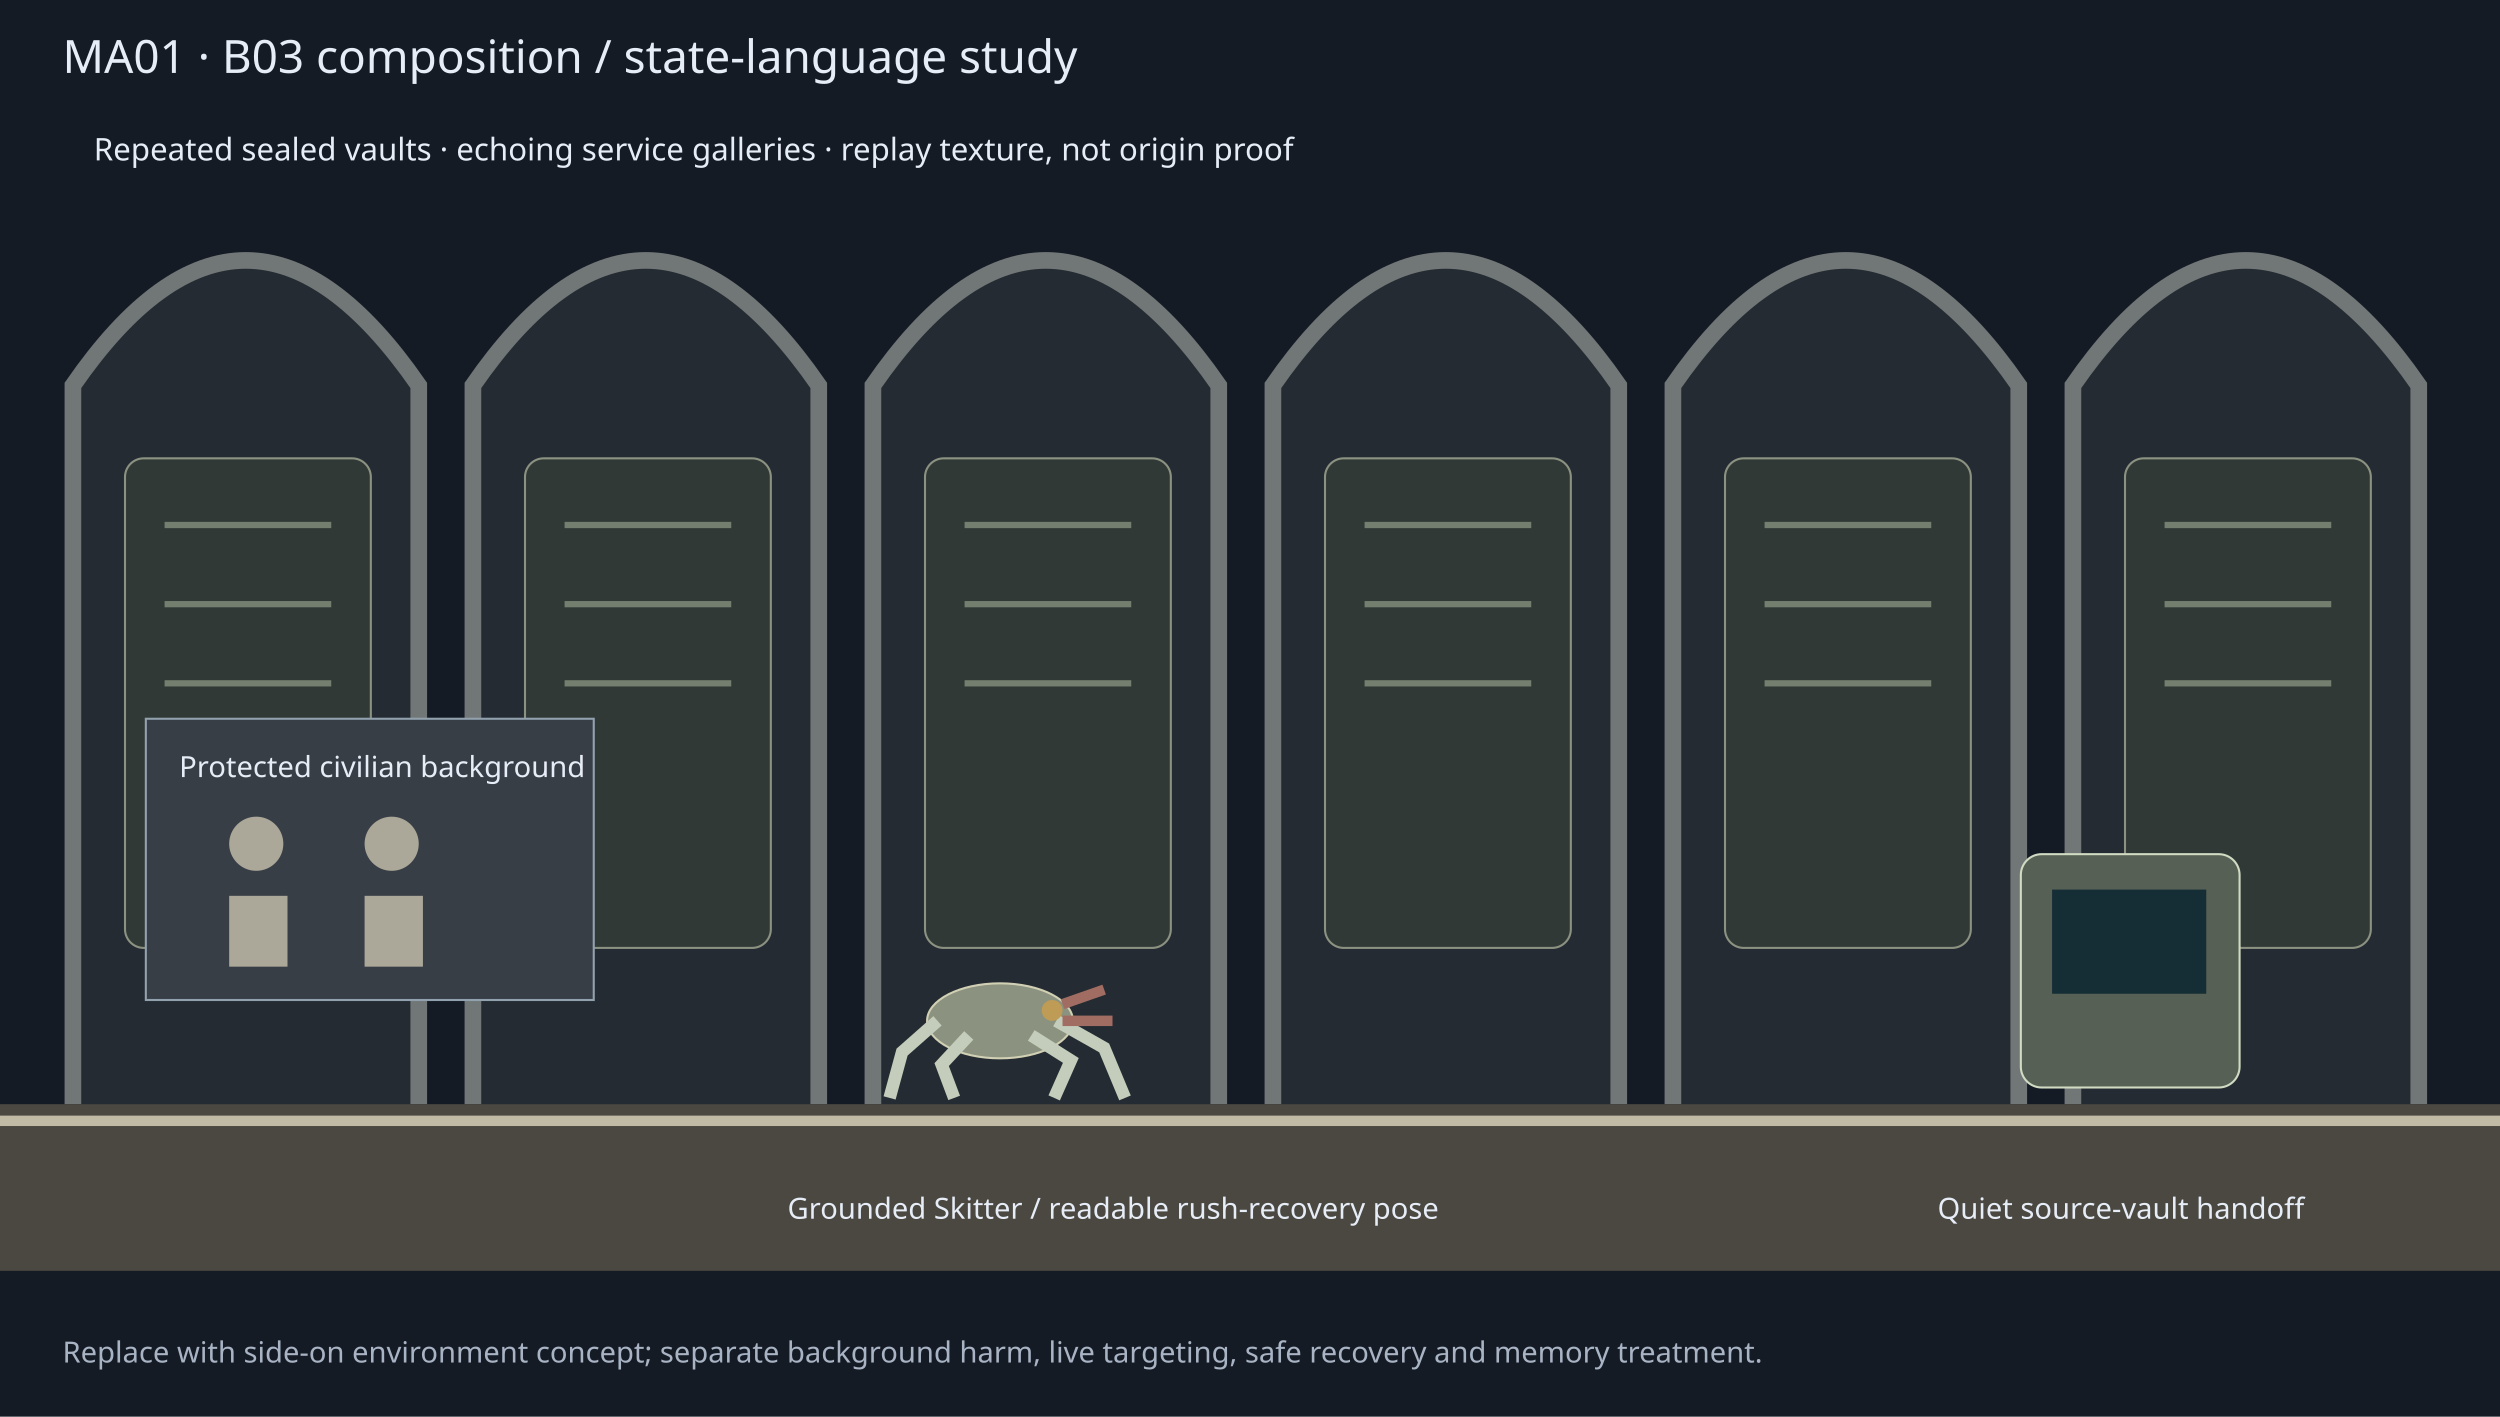
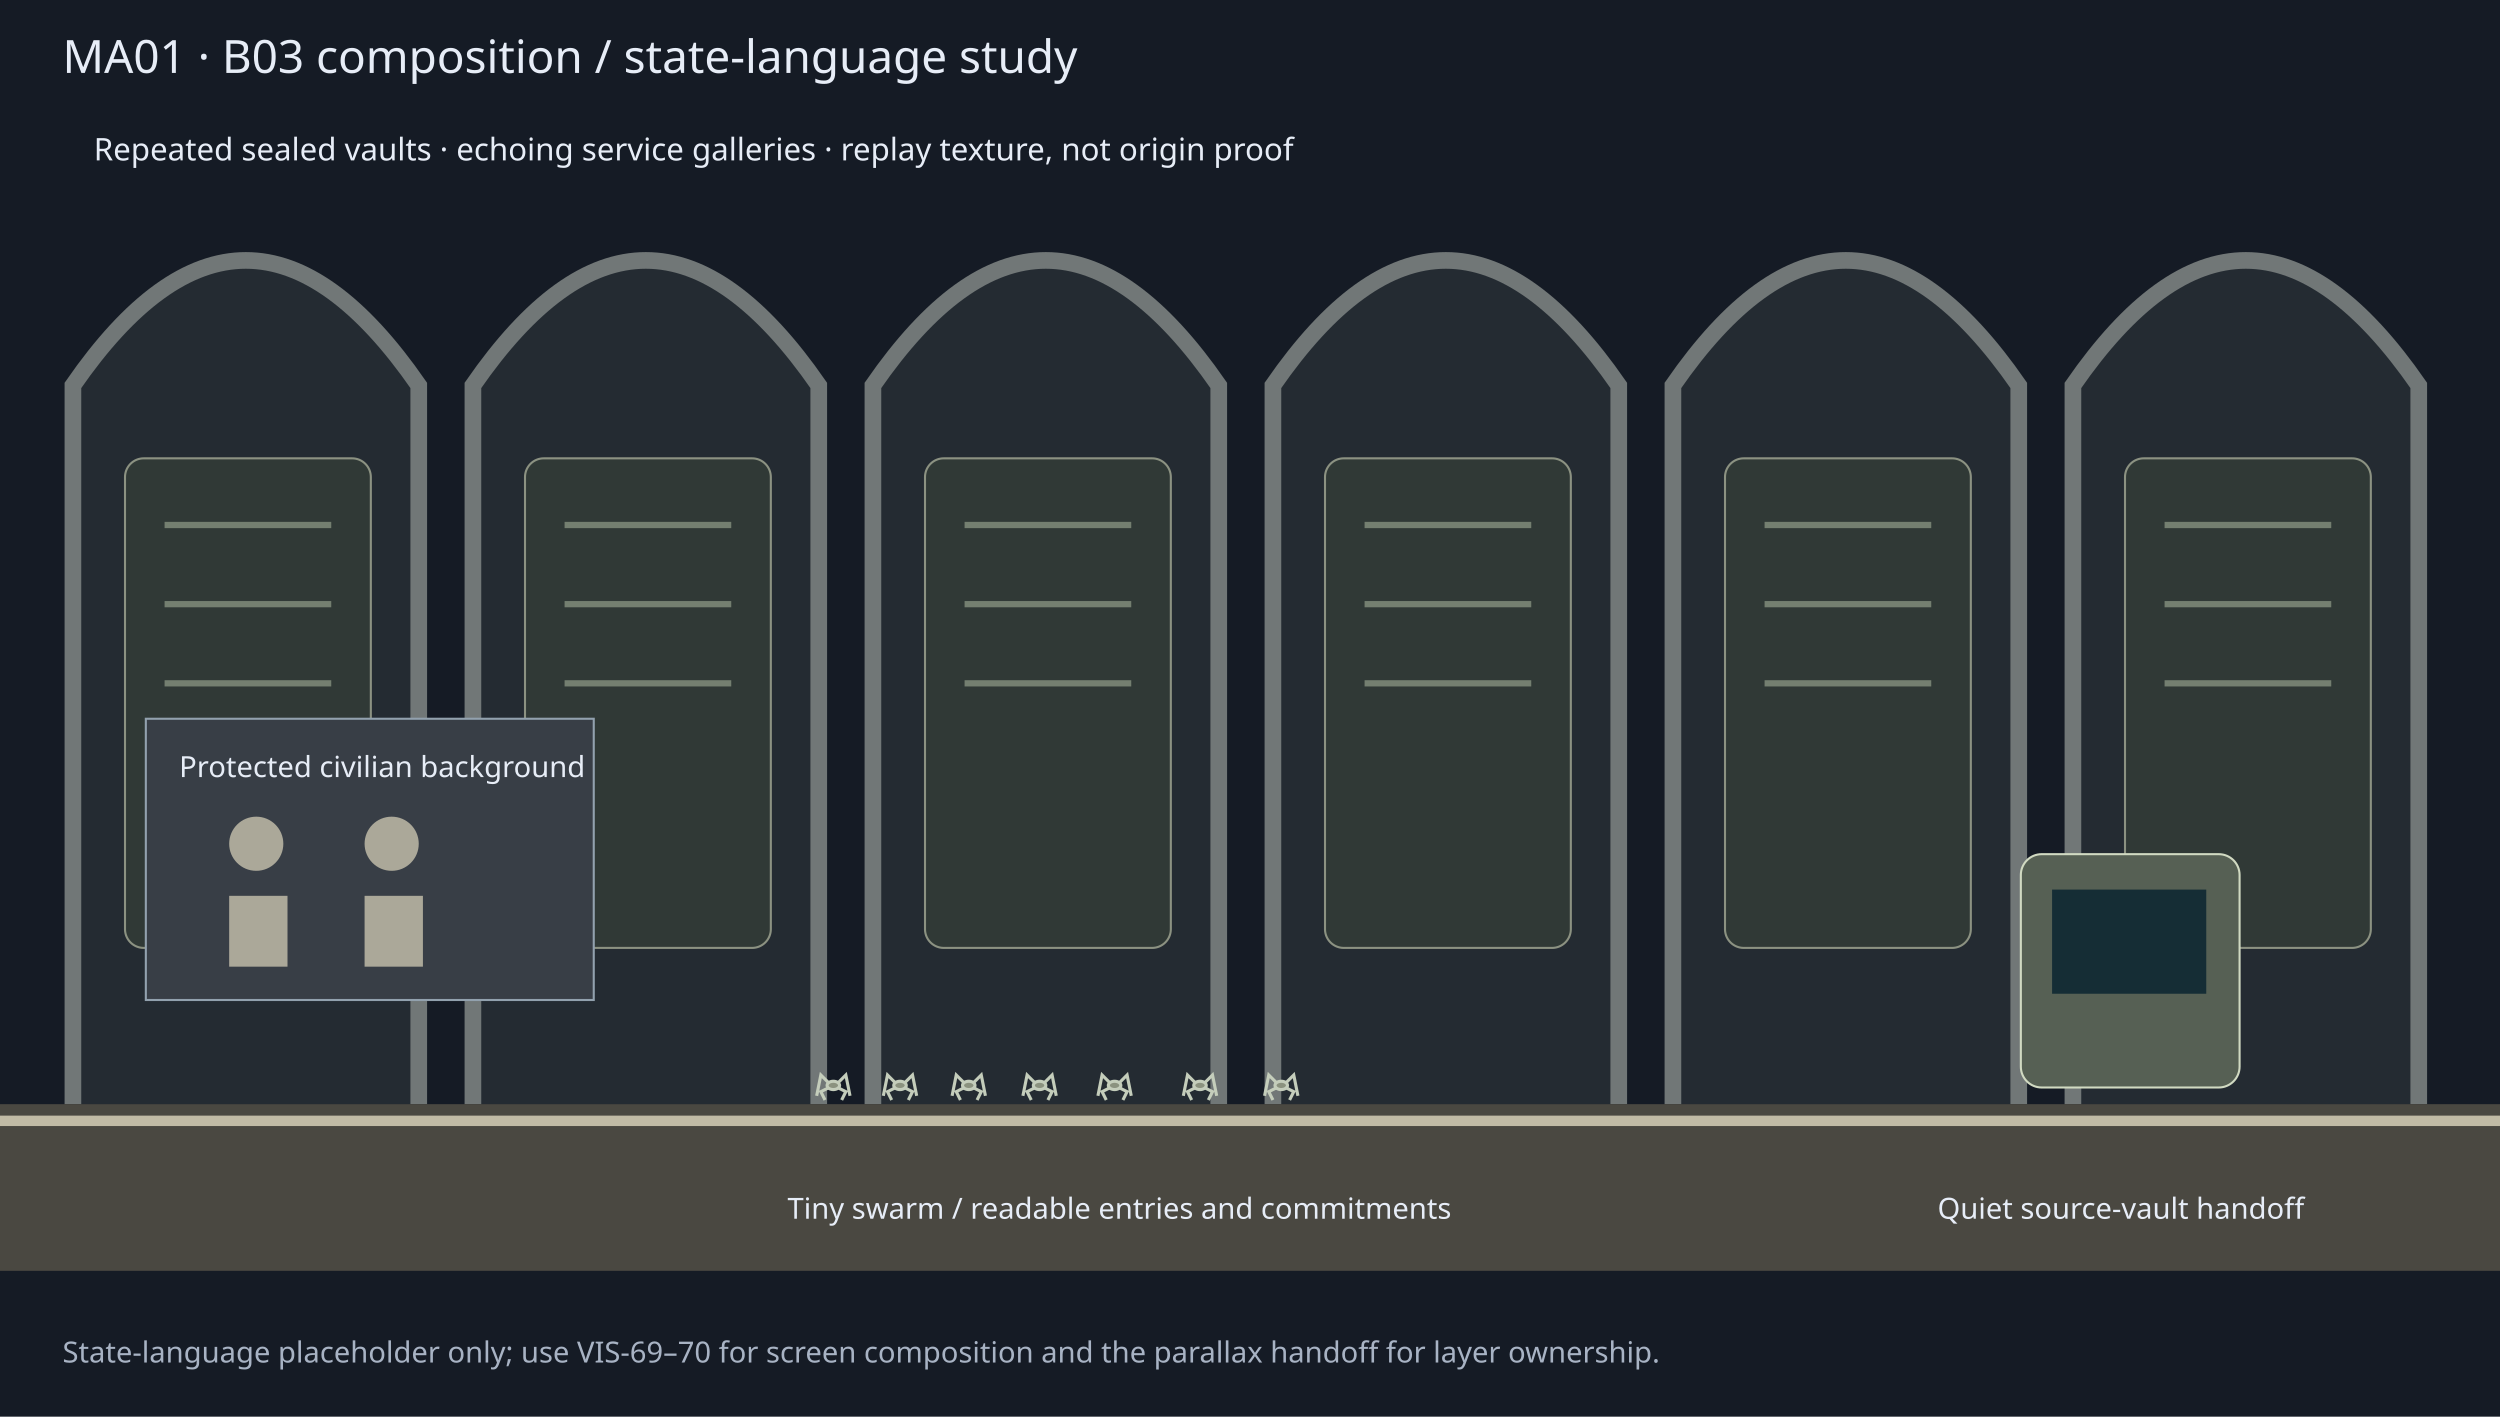
<svg xmlns="http://www.w3.org/2000/svg" width="1200" height="680" viewBox="0 0 1200 680" role="img" aria-label="MA01 · B03 composition / state-language study">
  <defs>
    <marker id="arrow" markerWidth="8" markerHeight="8" refX="7" refY="4" orient="auto-start-reverse">
      <path d="M0 0 L8 4 L0 8" fill="#a8b3c4" />
    </marker>
  </defs>
  <rect width="1200" height="680" fill="#151b25" />
  <g font-family="sans-serif" fill="#e7edf7">
    <text x="30" y="35" font-size="22">MA01 · B03 composition / state-language study</text>
    <path d="M35 530 V185 Q118 65 201 185 V530" fill="#242b32" stroke="#717777" stroke-width="8" />
    <rect x="60" y="220" width="118" height="235" rx="9" fill="#303936" stroke="#8c9282" />
    <path d="M79 252 H159 M79 290 H159 M79 328 H159" stroke="#747f70" stroke-width="3" />
    <path d="M227 530 V185 Q310 65 393 185 V530" fill="#242b32" stroke="#717777" stroke-width="8" />
    <rect x="252" y="220" width="118" height="235" rx="9" fill="#303936" stroke="#8c9282" />
    <path d="M271 252 H351 M271 290 H351 M271 328 H351" stroke="#747f70" stroke-width="3" />
    <path d="M419 530 V185 Q502 65 585 185 V530" fill="#242b32" stroke="#717777" stroke-width="8" />
    <rect x="444" y="220" width="118" height="235" rx="9" fill="#303936" stroke="#8c9282" />
    <path d="M463 252 H543 M463 290 H543 M463 328 H543" stroke="#747f70" stroke-width="3" />
    <path d="M611 530 V185 Q694 65 777 185 V530" fill="#242b32" stroke="#717777" stroke-width="8" />
    <rect x="636" y="220" width="118" height="235" rx="9" fill="#303936" stroke="#8c9282" />
    <path d="M655 252 H735 M655 290 H735 M655 328 H735" stroke="#747f70" stroke-width="3" />
    <path d="M803 530 V185 Q886 65 969 185 V530" fill="#242b32" stroke="#717777" stroke-width="8" />
    <rect x="828" y="220" width="118" height="235" rx="9" fill="#303936" stroke="#8c9282" />
    <path d="M847 252 H927 M847 290 H927 M847 328 H927" stroke="#747f70" stroke-width="3" />
    <path d="M995 530 V185 Q1078 65 1161 185 V530" fill="#242b32" stroke="#717777" stroke-width="8" />
    <rect x="1020" y="220" width="118" height="235" rx="9" fill="#303936" stroke="#8c9282" />
    <path d="M1039 252 H1119 M1039 290 H1119 M1039 328 H1119" stroke="#747f70" stroke-width="3" />
    <rect x="0" y="530" width="1200" height="80" fill="#4a4841" />
    <path d="M0 538 H1200" stroke="#c1bba5" stroke-width="5" />
    <rect x="70" y="345" width="215" height="135" fill="#383e46" stroke="#92a1ae" />
    <text x="86" y="373" font-size="14">Protected civilian background</text>
    <g fill="#aba899">
      <circle cx="123" cy="405" r="13" />
      <path d="M110 430 H138 V464 H110Z" />
      <circle cx="188" cy="405" r="13" />
      <path d="M175 430 H203 V464 H175Z" />
    </g>
-     <ellipse cx="480" cy="490" rx="35" ry="18" fill="#8b927f" stroke="#d1d0b4" />
-     <path d="M450 490 L433 505 L427 527 M465 497 L452 511 L458 527 M495 497 L514 509 L506 527 M507 490 L530 503 L540 527" fill="none" stroke="#c4cdbb" stroke-width="6" />
-     <path d="M510 482 L530 475 M510 490 L534 490" stroke="#a16d63" stroke-width="5" />
-     <circle cx="505" cy="485" r="5" fill="#bf9c55" />
-     <text x="378" y="585" font-size="14">Grounded Skitter / readable rush-recovery pose</text>
+     <g fill="#8b927f" stroke="#c4cdbb" stroke-width="1.5">
+       <g id="tiny-skitter">
+         <ellipse cx="400" cy="521" rx="3" ry="2" />
+         <path d="M398 520L394 516L392 526M398 522L394 524L396 528M402 520L406 516L408 526M402 522L406 524L404 528" fill="none" />
+       </g>
+       <use href="#tiny-skitter" transform="translate(32 0)" />
+       <use href="#tiny-skitter" transform="translate(65 0)" />
+       <use href="#tiny-skitter" transform="translate(99 0)" />
+       <use href="#tiny-skitter" transform="translate(135 0)" />
+       <use href="#tiny-skitter" transform="translate(176 0)" />
+       <use href="#tiny-skitter" transform="translate(215 0)" />
+     </g>
+     <text x="378" y="585" font-size="14">Tiny swarm / readable entries and commitments</text>
    <rect x="970" y="410" width="105" height="112" rx="10" fill="#566054" stroke="#d1dac2" />
    <rect x="985" y="427" width="74" height="50" fill="#152d35" />
    <text x="930" y="585" font-size="14">Quiet source-vault handoff</text>
    <text x="45" y="77" font-size="15">Repeated sealed vaults · echoing service galleries · replay texture, not origin proof</text>
-     <text x="30" y="654" font-size="14" fill="#a8b3c4">Replace with side-on environment concept; separate background harm, live targeting, safe recovery and memory treatment.</text>
+     <text x="30" y="654" font-size="14" fill="#a8b3c4">State-language placeholder only; use VIS-69–70 for screen composition and the parallax handoff for layer ownership.</text>
  </g>
</svg>
